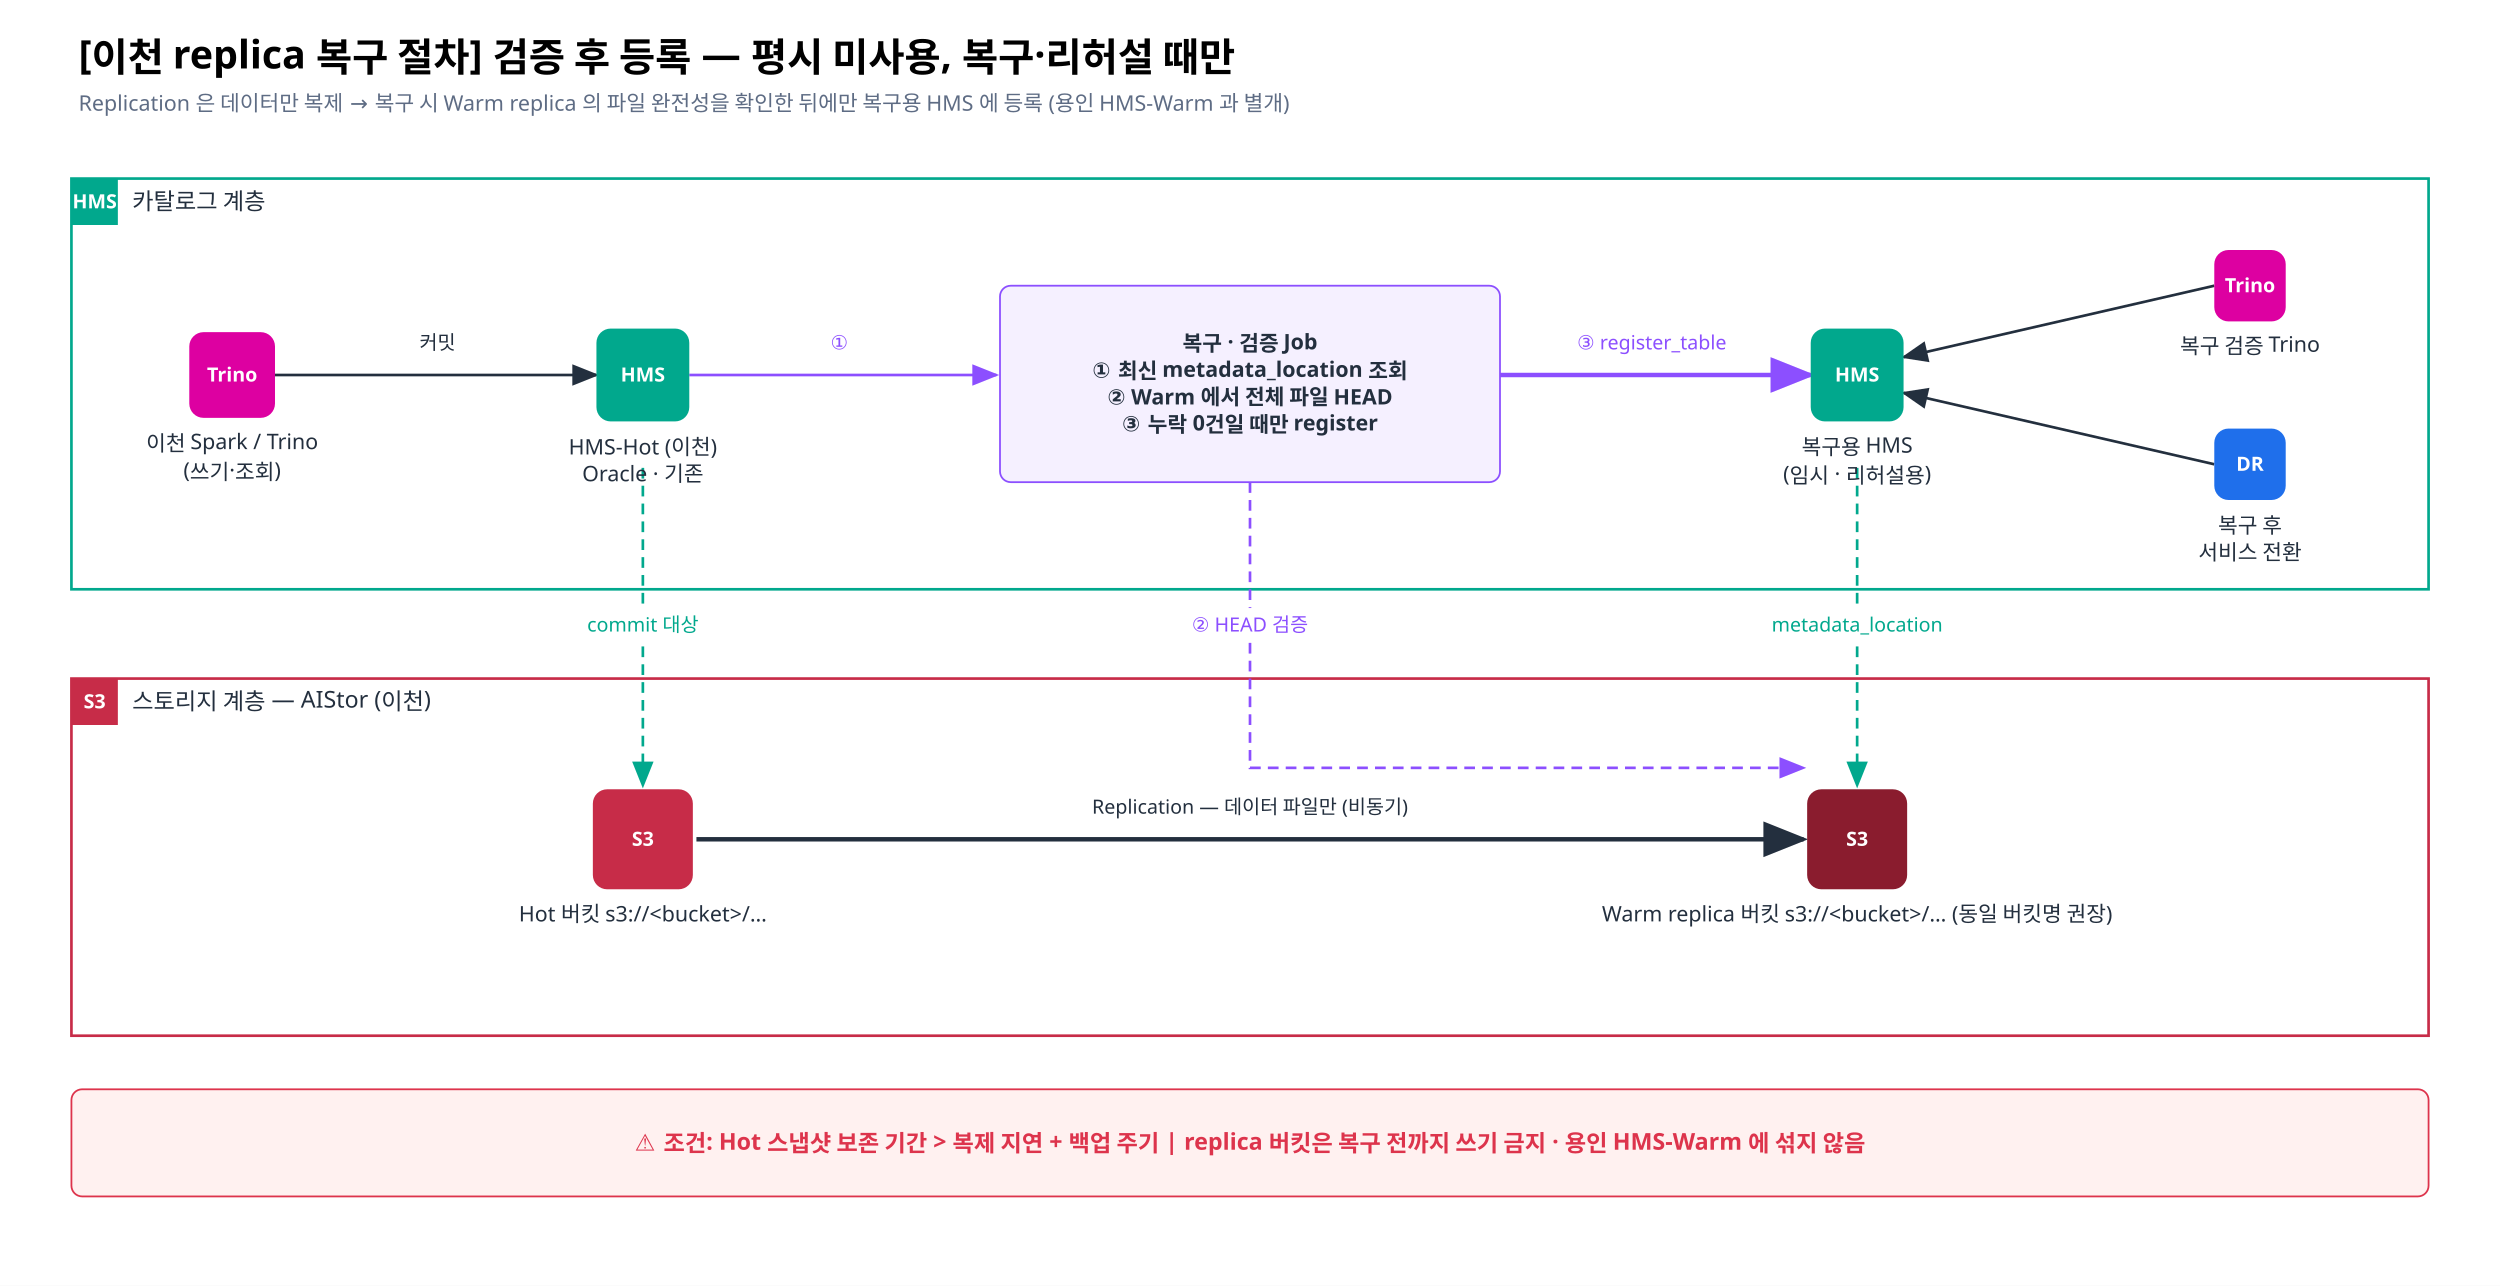
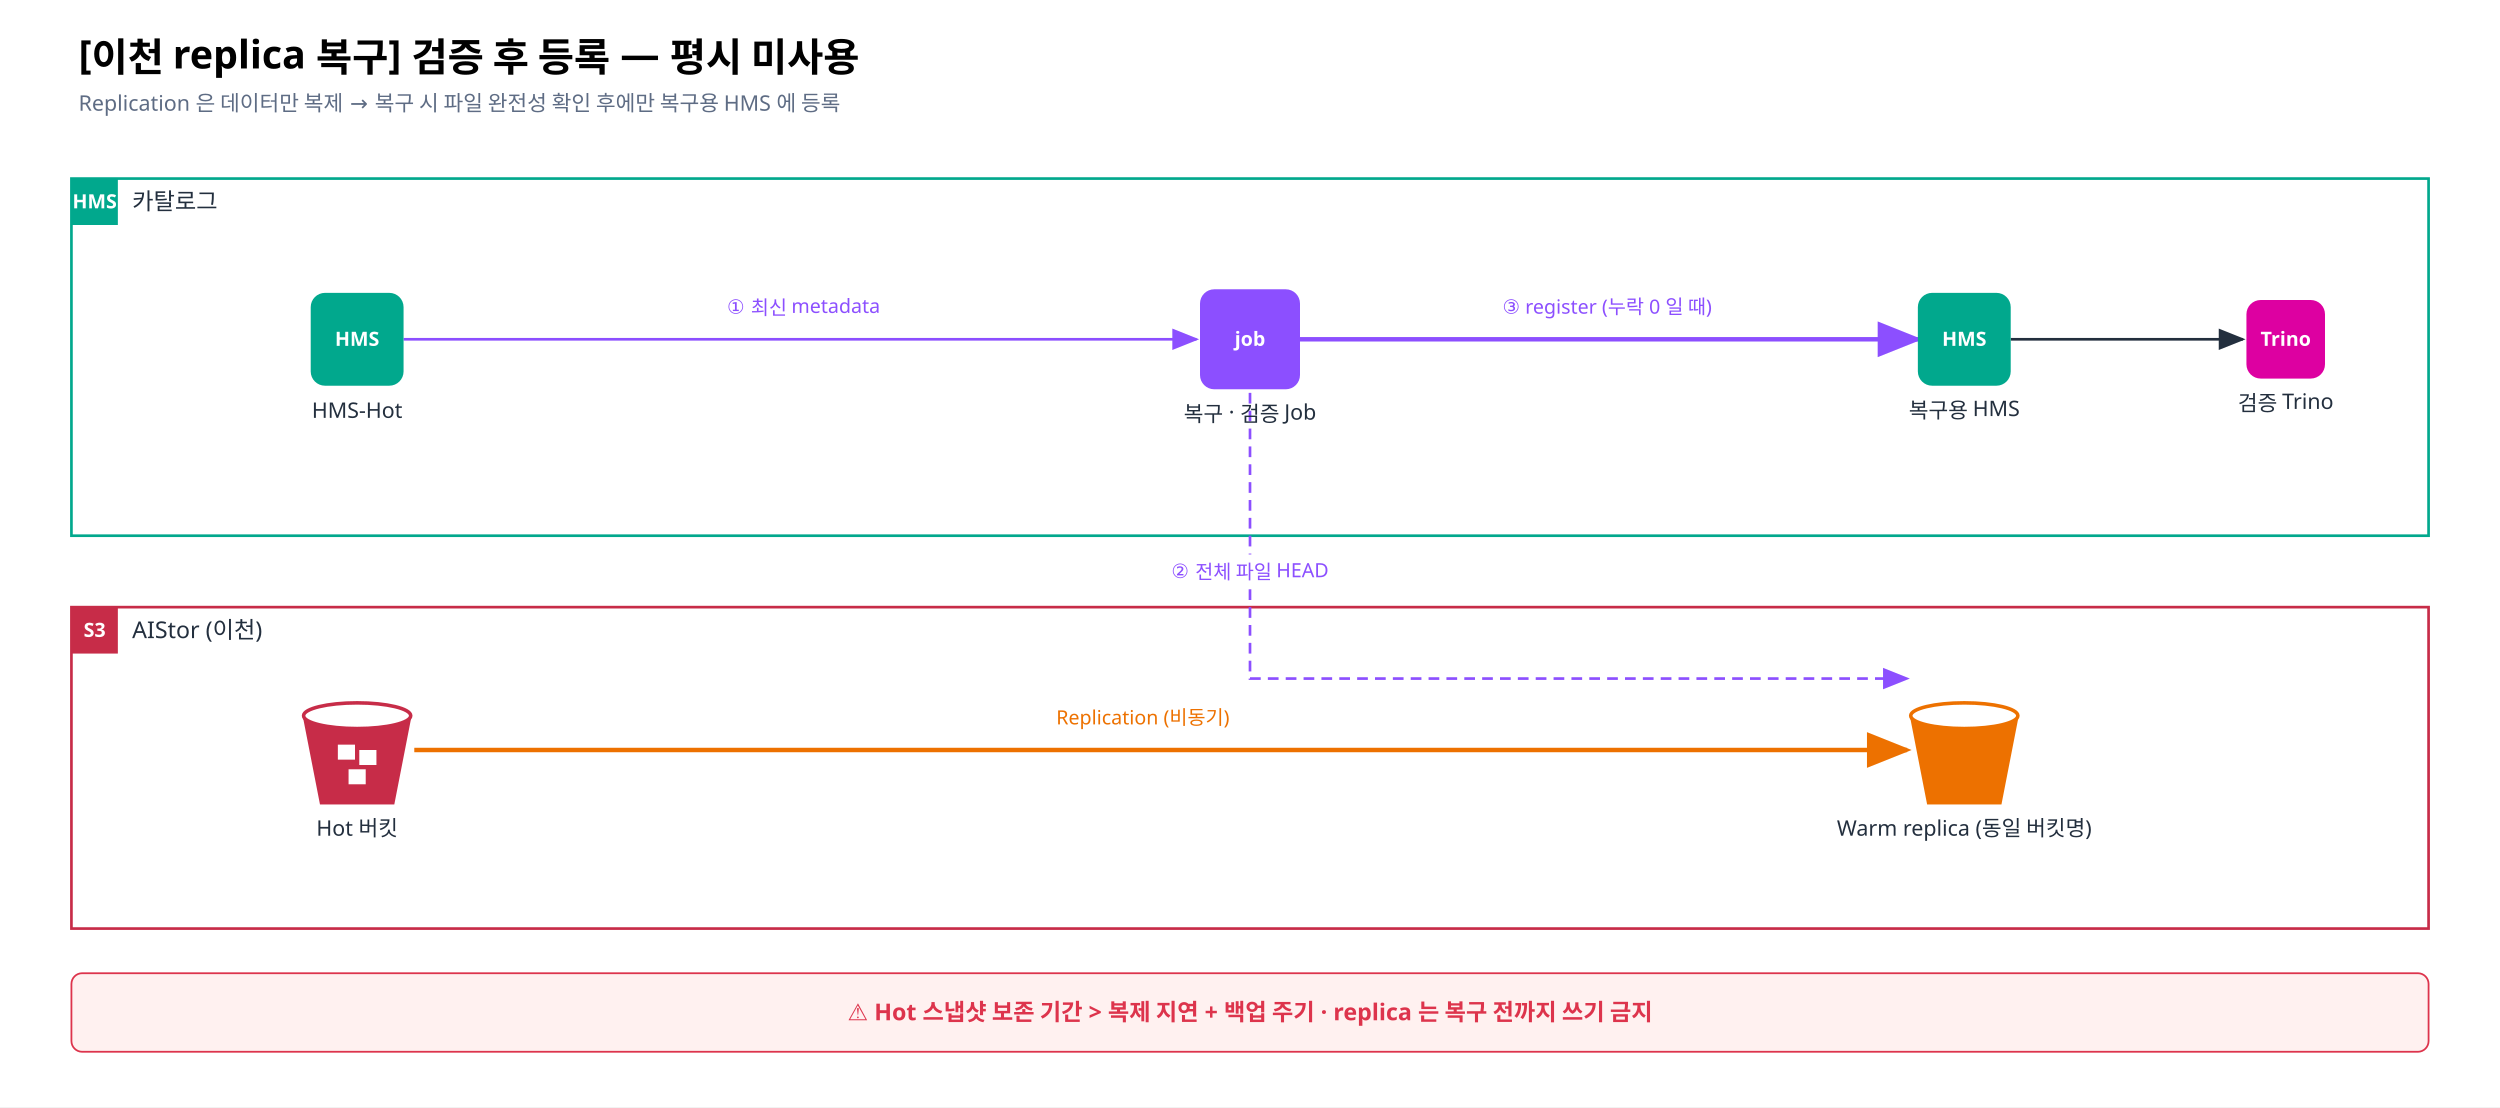
- <svg xmlns="http://www.w3.org/2000/svg" width="1400" height="720" font-family="sans-serif">
+ <svg xmlns="http://www.w3.org/2000/svg" width="1400" height="620" font-family="sans-serif">
  <rect width="100%" height="100%" fill="#fff" />
  <defs>
    <marker id="a" markerWidth="10" markerHeight="8" refX="9" refY="4" orient="auto-start-reverse">
      <path d="M0,0 L10,4 L0,8 z" fill="context-stroke" />
    </marker>
  </defs>
-   <rect x="40" y="100" width="1320" height="230" fill="#FFFFFF" stroke="#01A88D" stroke-width="1.5" />
+   <rect x="40" y="100" width="1320" height="200" fill="#FFFFFF" stroke="#01A88D" stroke-width="1.5" />
  <rect x="40" y="100" width="26" height="26" fill="#01A88D" />
  <text x="53.0" y="116.667" font-size="11" fill="#FFFFFF" text-anchor="middle" font-weight="bold">HMS</text>
-   <text x="74" y="117.333" font-size="13" fill="#232F3E" text-anchor="start" font-weight="normal">카탈로그 계층</text>
-   <rect x="40" y="380" width="1320" height="200" fill="#FFFFFF" stroke="#C72C48" stroke-width="1.5" />
-   <rect x="40" y="380" width="26" height="26" fill="#C72C48" />
-   <text x="53.0" y="396.667" font-size="11" fill="#FFFFFF" text-anchor="middle" font-weight="bold">S3</text>
-   <text x="74" y="397.333" font-size="13" fill="#232F3E" text-anchor="start" font-weight="normal">스토리지 계층 — AIStor (이천)</text>
-   <polyline points="154.0,210.0 334.0,210.0" fill="none" stroke="#232F3E" stroke-width="1.5" marker-end="url(#a)" />
-   <polyline points="386.0,210.0 558.0,210.0" fill="none" stroke="#8C4FFF" stroke-width="1.5" marker-end="url(#a)" />
-   <polyline points="840.0,210.0 1014.0,210.0" fill="none" stroke="#8C4FFF" stroke-width="2.5" marker-end="url(#a)" />
-   <polyline points="1240.0,160.0 1066.0,200.0" fill="none" stroke="#232F3E" stroke-width="1.5" marker-end="url(#a)" />
-   <polyline points="1240.0,260.0 1066.0,220.0" fill="none" stroke="#232F3E" stroke-width="1.5" marker-end="url(#a)" />
-   <polyline points="390.0,470.0 1010.0,470.0" fill="none" stroke="#232F3E" stroke-width="2.5" marker-end="url(#a)" />
-   <polyline points="360.0,262.0 360.0,440.0" fill="none" stroke="#01A88D" stroke-width="1.5" stroke-dasharray="6 4" marker-end="url(#a)" />
-   <polyline points="700.0,270.0 700.0,430.0 1010.0,430.0" fill="none" stroke="#8C4FFF" stroke-width="1.5" stroke-dasharray="6 4" marker-end="url(#a)" />
-   <polyline points="1040.0,262.0 1040.0,440.0" fill="none" stroke="#01A88D" stroke-width="1.5" stroke-dasharray="6 4" marker-end="url(#a)" />
-   <rect x="106.0" y="186.0" width="48" height="48" rx="8" fill="#DD00A1" />
-   <text x="130.0" y="213.667" font-size="11" fill="#FFFFFF" text-anchor="middle" font-weight="bold">Trino</text>
-   <rect x="334.0" y="184.0" width="52" height="52" rx="8" fill="#01A88D" />
-   <text x="360.0" y="213.667" font-size="11" fill="#FFFFFF" text-anchor="middle" font-weight="bold">HMS</text>
-   <rect x="560" y="160" width="280" height="110" rx="6" fill="#F5F0FF" stroke="#8C4FFF" />
-   <text x="700.0" y="196.5" font-size="12" fill="#232F3E" text-anchor="middle" font-weight="bold">복구 · 검증 Job</text>
-   <text x="700.0" y="211.5" font-size="12" fill="#232F3E" text-anchor="middle" font-weight="bold">① 최신 metadata_location 조회</text>
-   <text x="700.0" y="226.5" font-size="12" fill="#232F3E" text-anchor="middle" font-weight="bold">② Warm 에서 전체 파일 HEAD</text>
-   <text x="700.0" y="241.5" font-size="12" fill="#232F3E" text-anchor="middle" font-weight="bold">③ 누락 0건일 때만 register</text>
-   <rect x="1014.0" y="184.0" width="52" height="52" rx="8" fill="#01A88D" />
-   <text x="1040.0" y="213.667" font-size="11" fill="#FFFFFF" text-anchor="middle" font-weight="bold">HMS</text>
-   <rect x="1240.0" y="140.0" width="40" height="40" rx="8" fill="#DD00A1" />
-   <text x="1260.0" y="163.667" font-size="11" fill="#FFFFFF" text-anchor="middle" font-weight="bold">Trino</text>
-   <rect x="1240.0" y="240.0" width="40" height="40" rx="8" fill="#1F6FEB" />
-   <text x="1260.0" y="263.667" font-size="11" fill="#FFFFFF" text-anchor="middle" font-weight="bold">DR</text>
-   <rect x="332.0" y="442.0" width="56" height="56" rx="8" fill="#C72C48" />
-   <text x="360.0" y="473.667" font-size="11" fill="#FFFFFF" text-anchor="middle" font-weight="bold">S3</text>
-   <rect x="1012.0" y="442.0" width="56" height="56" rx="8" fill="#8A1C2E" />
-   <text x="1040.0" y="473.667" font-size="11" fill="#FFFFFF" text-anchor="middle" font-weight="bold">S3</text>
-   <rect x="40" y="610" width="1320" height="60" rx="6" fill="#FFF1F0" stroke="#DD344C" />
-   <text x="700.0" y="644.333" font-size="13" fill="#DD344C" text-anchor="middle" font-weight="bold">⚠ 조건: Hot 스냅샷 보존 기간 &gt; 복제 지연 + 백업 주기   |   replica 버킷은 복구 전까지 쓰기 금지 · 용인 HMS-Warm 에 섞지 않음</text>
-   <text x="44" y="38.333" font-size="22" fill="#000000" text-anchor="start" font-weight="bold">[이천 replica 복구 절차] 검증 후 등록 — 평시 미사용, 복구·리허설 때만</text>
-   <text x="44" y="62.0" font-size="12" fill="#5E6C84" text-anchor="start" font-weight="normal">Replication 은 데이터만 복제 → 복구 시 Warm replica 의 파일 완전성을 확인한 뒤에만 복구용 HMS 에 등록 (용인 HMS-Warm 과 별개)</text>
-   <text x="130.0" y="252.5" font-size="12" fill="#232F3E" text-anchor="middle" font-weight="normal">이천 Spark / Trino</text>
-   <text x="130.0" y="267.5" font-size="12" fill="#232F3E" text-anchor="middle" font-weight="normal">(쓰기·조회)</text>
-   <text x="360.0" y="254.5" font-size="12" fill="#232F3E" text-anchor="middle" font-weight="normal">HMS-Hot (이천)</text>
-   <text x="360.0" y="269.5" font-size="12" fill="#232F3E" text-anchor="middle" font-weight="normal">Oracle · 기존</text>
-   <text x="1040.0" y="254.5" font-size="12" fill="#232F3E" text-anchor="middle" font-weight="normal">복구용 HMS</text>
-   <text x="1040.0" y="269.5" font-size="12" fill="#232F3E" text-anchor="middle" font-weight="normal">(임시 · 리허설용)</text>
-   <text x="1260.0" y="198.0" font-size="12" fill="#232F3E" text-anchor="middle" font-weight="normal">복구 검증 Trino</text>
-   <text x="1260.0" y="298.5" font-size="12" fill="#232F3E" text-anchor="middle" font-weight="normal">복구 후</text>
-   <text x="1260.0" y="313.5" font-size="12" fill="#232F3E" text-anchor="middle" font-weight="normal">서비스 전환</text>
-   <rect x="225.0" y="182.5" width="40" height="19" fill="#FFFFFF" />
-   <text x="245.0" y="195.667" font-size="11" fill="#232F3E" text-anchor="middle" font-weight="normal">커밋</text>
-   <rect x="455.0" y="182.5" width="30" height="19" fill="#FFFFFF" />
-   <text x="470.0" y="195.667" font-size="11" fill="#8C4FFF" text-anchor="middle" font-weight="normal">①</text>
-   <rect x="865.0" y="182.5" width="120" height="19" fill="#FFFFFF" />
-   <text x="925.0" y="195.667" font-size="11" fill="#8C4FFF" text-anchor="middle" font-weight="normal">③ register_table</text>
-   <text x="360.0" y="516.0" font-size="12" fill="#232F3E" text-anchor="middle" font-weight="normal">Hot 버킷  s3://&lt;bucket&gt;/…</text>
-   <text x="1040.0" y="516.0" font-size="12" fill="#232F3E" text-anchor="middle" font-weight="normal">Warm replica 버킷  s3://&lt;bucket&gt;/… (동일 버킷명 권장)</text>
-   <rect x="580.0" y="442.5" width="240" height="19" fill="#FFFFFF" />
-   <text x="700.0" y="455.667" font-size="11" fill="#232F3E" text-anchor="middle" font-weight="normal">Replication — 데이터 파일만 (비동기)</text>
-   <rect x="320.0" y="340.5" width="80" height="19" fill="#FFFFFF" />
-   <text x="360.0" y="353.667" font-size="11" fill="#01A88D" text-anchor="middle" font-weight="normal">commit 대상</text>
-   <rect x="655.0" y="340.5" width="90" height="19" fill="#FFFFFF" />
-   <text x="700.0" y="353.667" font-size="11" fill="#8C4FFF" text-anchor="middle" font-weight="normal">② HEAD 검증</text>
-   <rect x="980.0" y="340.5" width="120" height="19" fill="#FFFFFF" />
-   <text x="1040.0" y="353.667" font-size="11" fill="#01A88D" text-anchor="middle" font-weight="normal">metadata_location</text>
+   <text x="74" y="117.333" font-size="13" fill="#232F3E" text-anchor="start" font-weight="normal">카탈로그</text>
+   <rect x="40" y="340" width="1320" height="180" fill="#FFFFFF" stroke="#C72C48" stroke-width="1.5" />
+   <rect x="40" y="340" width="26" height="26" fill="#C72C48" />
+   <text x="53.0" y="356.667" font-size="11" fill="#FFFFFF" text-anchor="middle" font-weight="bold">S3</text>
+   <text x="74" y="357.333" font-size="13" fill="#232F3E" text-anchor="start" font-weight="normal">AIStor (이천)</text>
+   <polyline points="226.0,190.0 670.0,190.0" fill="none" stroke="#8C4FFF" stroke-width="1.5" marker-end="url(#a)" />
+   <polyline points="728.0,190.0 1074.0,190.0" fill="none" stroke="#8C4FFF" stroke-width="2.5" marker-end="url(#a)" />
+   <polyline points="1126.0,190.0 1256.0,190.0" fill="none" stroke="#232F3E" stroke-width="1.5" marker-end="url(#a)" />
+   <polyline points="232.0,420.0 1068.0,420.0" fill="none" stroke="#ED7100" stroke-width="2.5" marker-end="url(#a)" />
+   <polyline points="700.0,220.0 700.0,380.0 1068.0,380.0" fill="none" stroke="#8C4FFF" stroke-width="1.5" stroke-dasharray="6 4" marker-end="url(#a)" />
+   <rect x="174.0" y="164.0" width="52" height="52" rx="8" fill="#01A88D" />
+   <text x="200.0" y="193.667" font-size="11" fill="#FFFFFF" text-anchor="middle" font-weight="bold">HMS</text>
+   <rect x="672.0" y="162.0" width="56" height="56" rx="8" fill="#8C4FFF" />
+   <text x="700.0" y="193.667" font-size="11" fill="#FFFFFF" text-anchor="middle" font-weight="bold">job</text>
+   <rect x="1074.0" y="164.0" width="52" height="52" rx="8" fill="#01A88D" />
+   <text x="1100.0" y="193.667" font-size="11" fill="#FFFFFF" text-anchor="middle" font-weight="bold">HMS</text>
+   <rect x="1258.0" y="168.0" width="44" height="44" rx="8" fill="#DD00A1" />
+   <text x="1280.0" y="193.667" font-size="11" fill="#FFFFFF" text-anchor="middle" font-weight="bold">Trino</text>
+   <path d="M170.0,400.8 L230.0,400.8 L220.4,450.0 L179.6,450.0 Z" fill="#C72C48" stroke="#C72C48" />
+   <ellipse cx="200.0" cy="400.8" rx="30.0" ry="7.2" fill="#fff" stroke="#C72C48" stroke-width="2" />
+   <rect x="189.2" y="417.0" width="9.6" height="8.4" fill="#fff" />
+   <rect x="201.2" y="420.0" width="9.6" height="8.4" fill="#fff" />
+   <rect x="195.2" y="430.8" width="9.6" height="8.4" fill="#fff" />
+   <path d="M1070.0,400.8 L1130.0,400.8 L1120.4,450.0 L1079.6,450.0 Z" fill="#ED7100" stroke="#ED7100" />
+   <ellipse cx="1100.0" cy="400.8" rx="30.0" ry="7.2" fill="#fff" stroke="#ED7100" stroke-width="2" />
+   <rect x="40" y="545" width="1320" height="44" rx="6" fill="#FFF1F0" stroke="#DD344C" />
+   <text x="700.0" y="571.333" font-size="13" fill="#DD344C" text-anchor="middle" font-weight="bold">⚠ Hot 스냅샷 보존 기간 &gt; 복제 지연 + 백업 주기  ·  replica 는 복구 전까지 쓰기 금지</text>
+   <text x="44" y="38.333" font-size="22" fill="#000000" text-anchor="start" font-weight="bold">[이천 replica 복구] 검증 후 등록 — 평시 미사용</text>
+   <text x="44" y="62.0" font-size="12" fill="#5E6C84" text-anchor="start" font-weight="normal">Replication 은 데이터만 복제 → 복구 시 파일 완전성 확인 후에만 복구용 HMS 에 등록</text>
+   <text x="200.0" y="234.0" font-size="12" fill="#232F3E" text-anchor="middle" font-weight="normal">HMS-Hot</text>
+   <text x="700.0" y="236.0" font-size="12" fill="#232F3E" text-anchor="middle" font-weight="normal">복구 · 검증 Job</text>
+   <text x="1100.0" y="234.0" font-size="12" fill="#232F3E" text-anchor="middle" font-weight="normal">복구용 HMS</text>
+   <text x="1280.0" y="230.0" font-size="12" fill="#232F3E" text-anchor="middle" font-weight="normal">검증 Trino</text>
+   <rect x="390.0" y="162.5" width="120" height="19" fill="#FFFFFF" />
+   <text x="450.0" y="175.667" font-size="11" fill="#8C4FFF" text-anchor="middle" font-weight="normal">① 최신 metadata</text>
+   <rect x="815.0" y="162.5" width="170" height="19" fill="#FFFFFF" />
+   <text x="900.0" y="175.667" font-size="11" fill="#8C4FFF" text-anchor="middle" font-weight="normal">③ register (누락 0 일 때)</text>
+   <text x="200.0" y="468.0" font-size="12" fill="#232F3E" text-anchor="middle" font-weight="normal">Hot 버킷</text>
+   <text x="1100.0" y="468.0" font-size="12" fill="#232F3E" text-anchor="middle" font-weight="normal">Warm replica (동일 버킷명)</text>
+   <rect x="570.0" y="392.5" width="140" height="19" fill="#FFFFFF" />
+   <text x="640.0" y="405.667" font-size="11" fill="#ED7100" text-anchor="middle" font-weight="normal">Replication (비동기)</text>
+   <rect x="640.0" y="310.5" width="120" height="19" fill="#FFFFFF" />
+   <text x="700.0" y="323.667" font-size="11" fill="#8C4FFF" text-anchor="middle" font-weight="normal">② 전체 파일 HEAD</text>
</svg>
